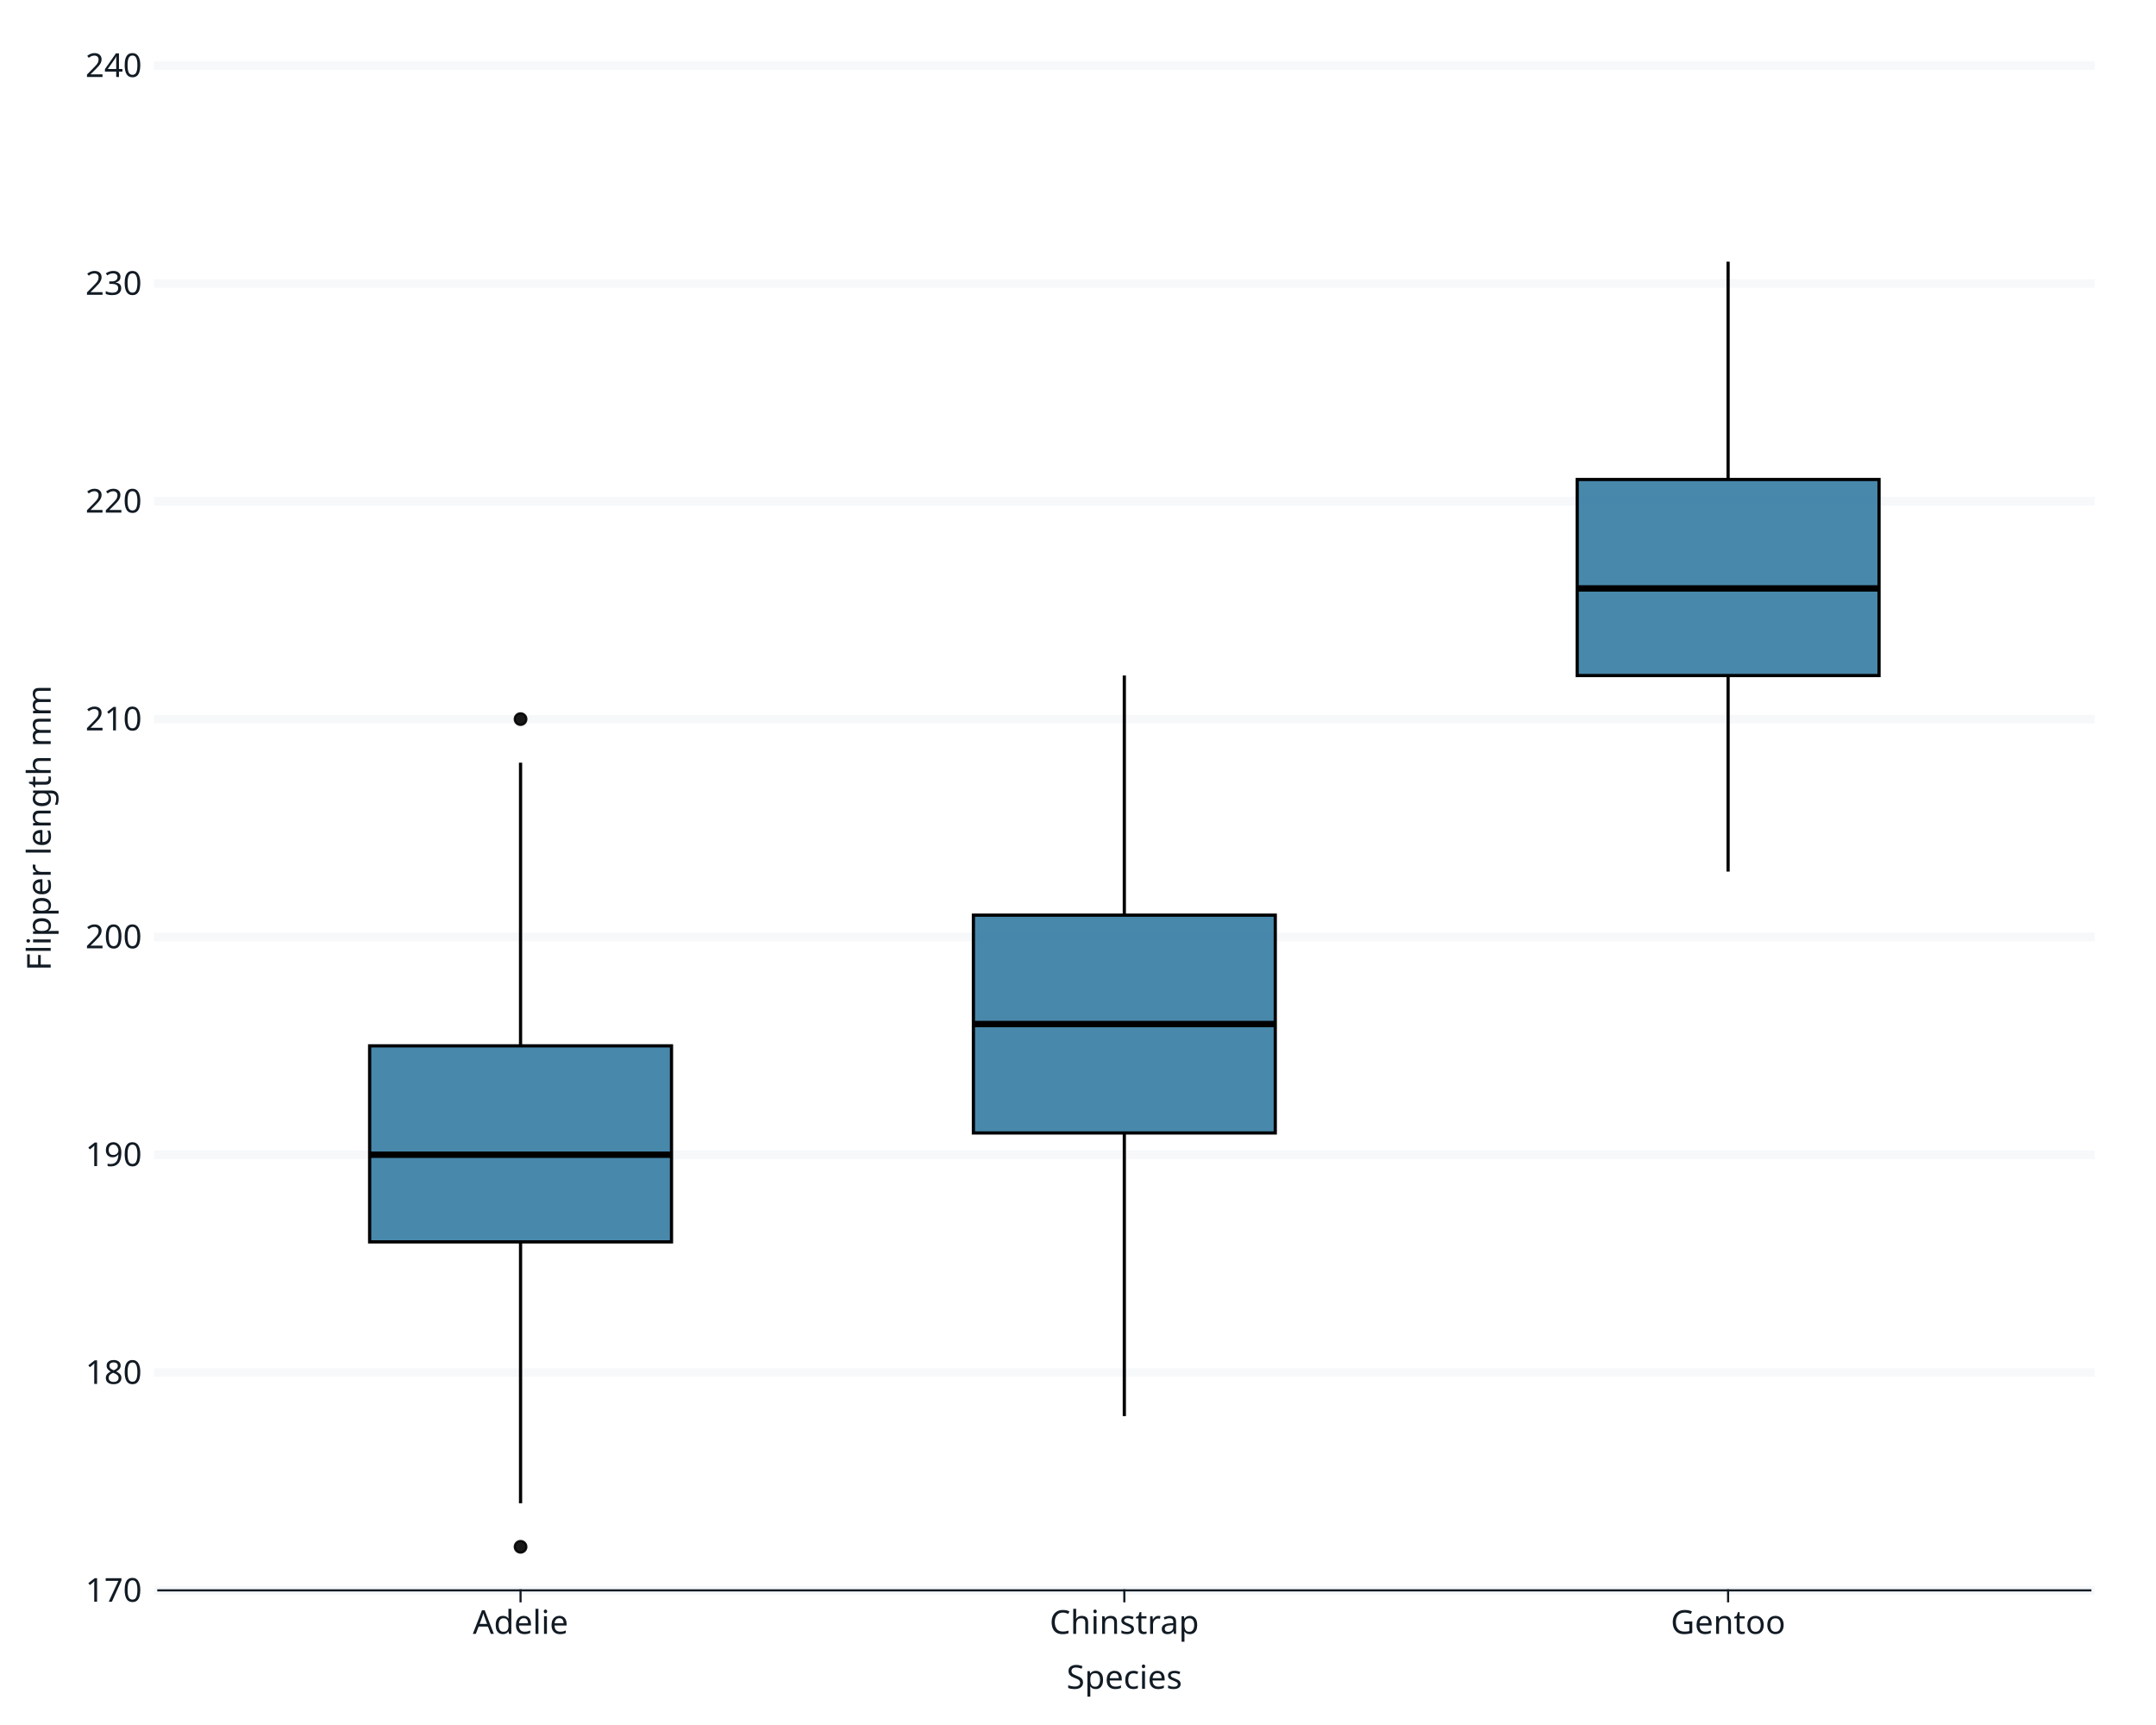
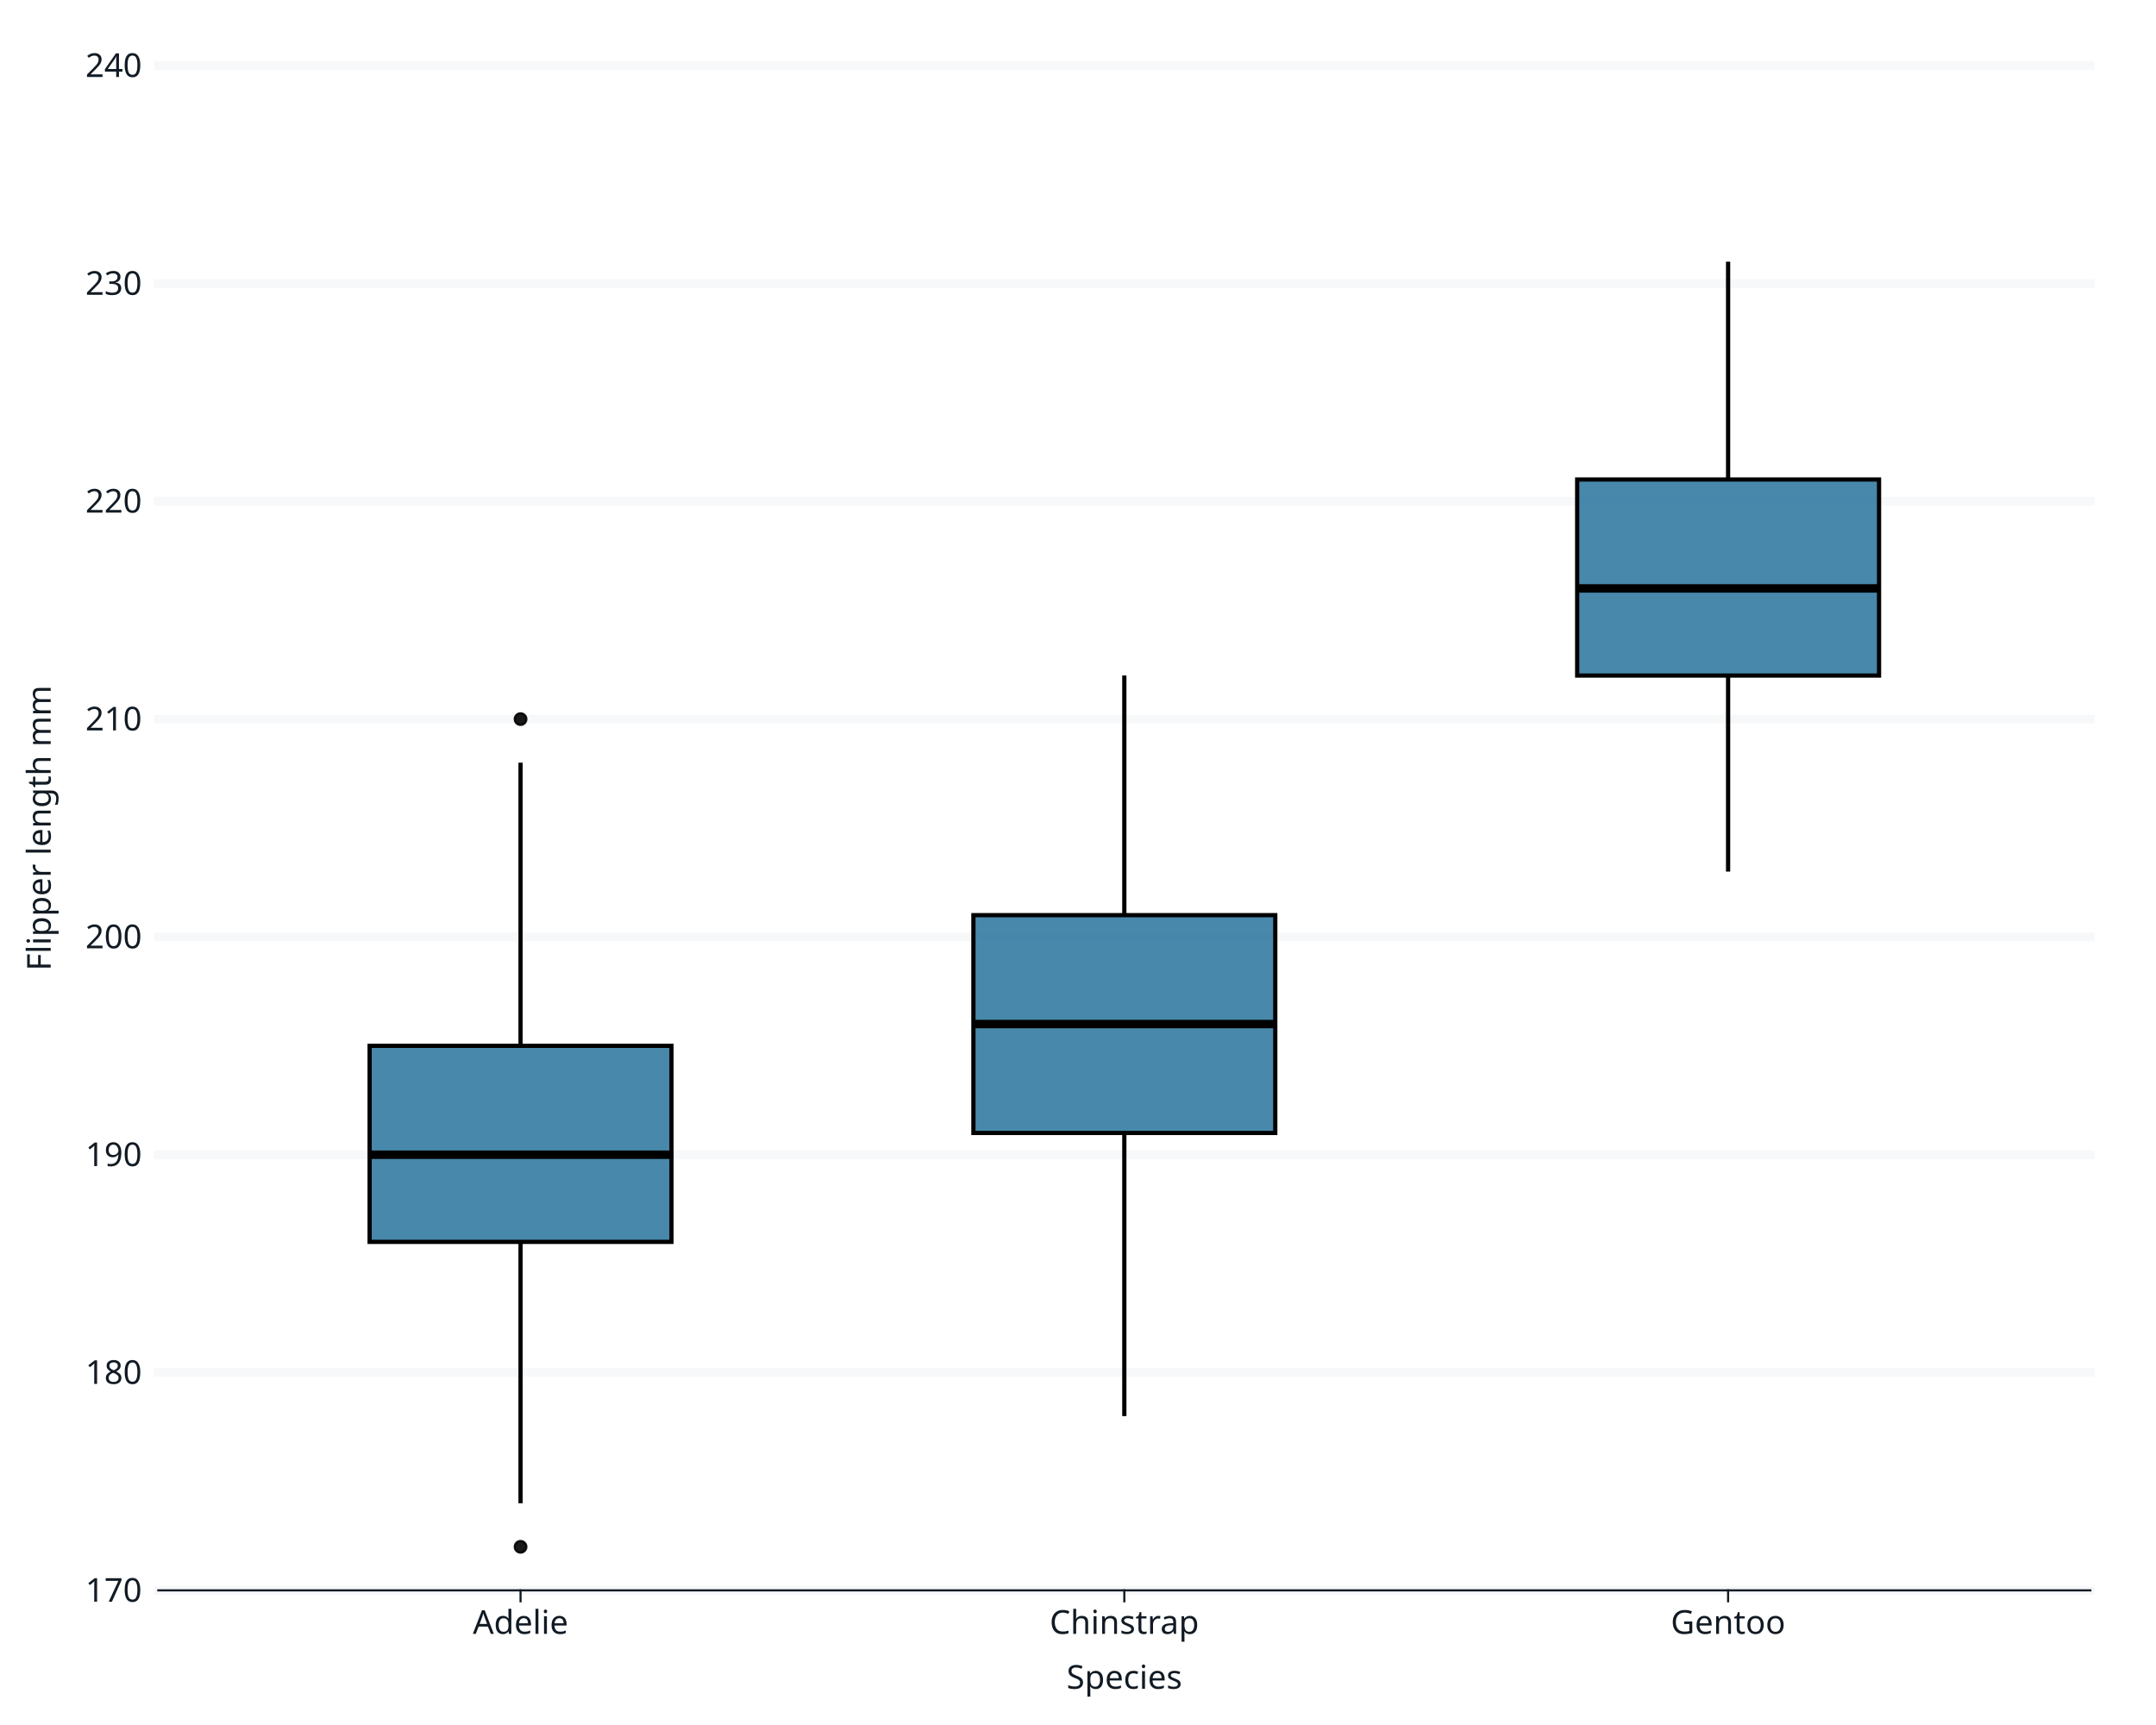
<svg xmlns="http://www.w3.org/2000/svg" class="svglite" data-engine-version="2.0" width="720.00pt" height="576.00pt" viewBox="0 0 720.00 576.00">
  <defs>
    <style type="text/css">
    .svglite line, .svglite polyline, .svglite polygon, .svglite path, .svglite rect, .svglite circle {
      fill: none;
      stroke: #000000;
      stroke-linecap: round;
      stroke-linejoin: round;
      stroke-miterlimit: 10.00;
    }
  </style>
  </defs>
  <rect width="100%" height="100%" style="stroke: none; fill: #FFFFFF;" />
  <defs>
    <clipPath id="cpMC4wMHw3MjAuMDB8MC4wMHw1NzYuMDA=">
      <rect x="0.00" y="0.00" width="720.00" height="576.00" />
    </clipPath>
  </defs>
  <g clip-path="url(#cpMC4wMHw3MjAuMDB8MC4wMHw1NzYuMDA=)">
    <rect x="0.00" y="0.00" width="720.00" height="576.00" style="stroke-width: 0.71; stroke: #FFFFFF; fill: #FFFFFF;" />
    <rect x="52.87" y="21.92" width="645.22" height="509.13" style="stroke-width: 0.71; stroke: #FFFFFF; fill: #FFFFFF;" />
    <polyline points="52.87,531.05 698.08,531.05 " style="stroke-width: 2.85; stroke: #F6F8FA; stroke-linecap: square;" />
    <polyline points="52.87,458.32 698.08,458.32 " style="stroke-width: 2.85; stroke: #F6F8FA; stroke-linecap: square;" />
    <polyline points="52.87,385.58 698.08,385.58 " style="stroke-width: 2.85; stroke: #F6F8FA; stroke-linecap: square;" />
    <polyline points="52.87,312.85 698.08,312.85 " style="stroke-width: 2.85; stroke: #F6F8FA; stroke-linecap: square;" />
    <polyline points="52.87,240.12 698.08,240.12 " style="stroke-width: 2.85; stroke: #F6F8FA; stroke-linecap: square;" />
    <polyline points="52.87,167.38 698.08,167.38 " style="stroke-width: 2.85; stroke: #F6F8FA; stroke-linecap: square;" />
    <polyline points="52.87,94.65 698.08,94.65 " style="stroke-width: 2.85; stroke: #F6F8FA; stroke-linecap: square;" />
    <polyline points="52.87,21.92 698.08,21.92 " style="stroke-width: 2.85; stroke: #F6F8FA; stroke-linecap: square;" />
    <circle cx="173.84" cy="516.50" r="1.95" style="stroke-width: 0.71; stroke: #000000; stroke-opacity: 0.90; fill: #000000; fill-opacity: 0.90;" />
    <circle cx="173.84" cy="240.12" r="1.95" style="stroke-width: 0.71; stroke: #000000; stroke-opacity: 0.90; fill: #000000; fill-opacity: 0.90;" />
-     <line x1="173.84" y1="349.22" x2="173.84" y2="254.66" style="stroke-width: 1.07; stroke-linecap: butt;" />
-     <line x1="173.84" y1="414.68" x2="173.84" y2="501.96" style="stroke-width: 1.07; stroke-linecap: butt;" />
-     <polygon points="123.44,349.22 123.44,414.68 224.25,414.68 224.25,349.22 123.44,349.22 " style="stroke-width: 1.07; stroke-linecap: butt; stroke-linejoin: miter; fill: #357BA2; fill-opacity: 0.90;" />
-     <line x1="123.44" y1="385.58" x2="224.25" y2="385.58" style="stroke-width: 2.13; stroke-linecap: butt; stroke-linejoin: miter;" />
-     <line x1="375.47" y1="305.58" x2="375.47" y2="225.57" style="stroke-width: 1.07; stroke-linecap: butt;" />
-     <line x1="375.47" y1="378.31" x2="375.47" y2="472.86" style="stroke-width: 1.07; stroke-linecap: butt;" />
-     <polygon points="325.07,305.58 325.07,378.31 425.88,378.31 425.88,305.58 325.07,305.58 " style="stroke-width: 1.07; stroke-linecap: butt; stroke-linejoin: miter; fill: #357BA2; fill-opacity: 0.90;" />
-     <line x1="325.07" y1="341.94" x2="425.88" y2="341.94" style="stroke-width: 2.13; stroke-linecap: butt; stroke-linejoin: miter;" />
-     <line x1="577.10" y1="160.11" x2="577.10" y2="87.38" style="stroke-width: 1.07; stroke-linecap: butt;" />
-     <line x1="577.10" y1="225.57" x2="577.10" y2="291.03" style="stroke-width: 1.07; stroke-linecap: butt;" />
-     <polygon points="526.70,160.11 526.70,225.57 627.51,225.57 627.51,160.11 526.70,160.11 " style="stroke-width: 1.07; stroke-linecap: butt; stroke-linejoin: miter; fill: #357BA2; fill-opacity: 0.90;" />
-     <line x1="526.70" y1="196.48" x2="627.51" y2="196.48" style="stroke-width: 2.13; stroke-linecap: butt; stroke-linejoin: miter;" />
+     <line x1="173.84" y1="349.22" x2="173.84" y2="254.66" style="stroke-width: 1.41; stroke-linecap: butt;" />
+     <line x1="173.84" y1="414.68" x2="173.84" y2="501.96" style="stroke-width: 1.41; stroke-linecap: butt;" />
+     <polygon points="123.44,349.22 123.44,414.68 224.25,414.68 224.25,349.22 123.44,349.22 " style="stroke-width: 1.41; stroke-linecap: butt; stroke-linejoin: miter; fill: #357BA2; fill-opacity: 0.90;" />
+     <line x1="123.44" y1="385.58" x2="224.25" y2="385.58" style="stroke-width: 2.82; stroke-linecap: butt; stroke-linejoin: miter;" />
+     <line x1="375.47" y1="305.58" x2="375.47" y2="225.57" style="stroke-width: 1.41; stroke-linecap: butt;" />
+     <line x1="375.47" y1="378.31" x2="375.47" y2="472.86" style="stroke-width: 1.41; stroke-linecap: butt;" />
+     <polygon points="325.07,305.58 325.07,378.31 425.88,378.31 425.88,305.58 325.07,305.58 " style="stroke-width: 1.41; stroke-linecap: butt; stroke-linejoin: miter; fill: #357BA2; fill-opacity: 0.90;" />
+     <line x1="325.07" y1="341.94" x2="425.88" y2="341.94" style="stroke-width: 2.82; stroke-linecap: butt; stroke-linejoin: miter;" />
+     <line x1="577.10" y1="160.11" x2="577.10" y2="87.38" style="stroke-width: 1.41; stroke-linecap: butt;" />
+     <line x1="577.10" y1="225.57" x2="577.10" y2="291.03" style="stroke-width: 1.41; stroke-linecap: butt;" />
+     <polygon points="526.70,160.11 526.70,225.57 627.51,225.57 627.51,160.11 526.70,160.11 " style="stroke-width: 1.41; stroke-linecap: butt; stroke-linejoin: miter; fill: #357BA2; fill-opacity: 0.90;" />
+     <line x1="526.70" y1="196.48" x2="627.51" y2="196.48" style="stroke-width: 2.82; stroke-linecap: butt; stroke-linejoin: miter;" />
    <text x="47.39" y="534.84" text-anchor="end" style="font-size: 11.00px; fill: #121B24; font-family: sans;" textLength="18.35px" lengthAdjust="spacingAndGlyphs">170</text>
    <text x="47.39" y="462.10" text-anchor="end" style="font-size: 11.00px; fill: #121B24; font-family: sans;" textLength="18.35px" lengthAdjust="spacingAndGlyphs">180</text>
    <text x="47.39" y="389.37" text-anchor="end" style="font-size: 11.00px; fill: #121B24; font-family: sans;" textLength="18.35px" lengthAdjust="spacingAndGlyphs">190</text>
    <text x="47.39" y="316.64" text-anchor="end" style="font-size: 11.00px; fill: #121B24; font-family: sans;" textLength="18.35px" lengthAdjust="spacingAndGlyphs">200</text>
    <text x="47.39" y="243.90" text-anchor="end" style="font-size: 11.00px; fill: #121B24; font-family: sans;" textLength="18.35px" lengthAdjust="spacingAndGlyphs">210</text>
    <text x="47.39" y="171.17" text-anchor="end" style="font-size: 11.00px; fill: #121B24; font-family: sans;" textLength="18.35px" lengthAdjust="spacingAndGlyphs">220</text>
    <text x="47.39" y="98.44" text-anchor="end" style="font-size: 11.00px; fill: #121B24; font-family: sans;" textLength="18.35px" lengthAdjust="spacingAndGlyphs">230</text>
    <text x="47.39" y="25.70" text-anchor="end" style="font-size: 11.00px; fill: #121B24; font-family: sans;" textLength="18.35px" lengthAdjust="spacingAndGlyphs">240</text>
    <polyline points="52.87,531.05 698.08,531.05 " style="stroke-width: 0.71; stroke: #121B24; stroke-linecap: square;" />
    <polyline points="173.84,534.70 173.84,531.05 " style="stroke-width: 0.71; stroke: #121B24; stroke-linecap: square;" />
    <polyline points="375.47,534.70 375.47,531.05 " style="stroke-width: 0.71; stroke: #121B24; stroke-linecap: square;" />
    <polyline points="577.10,534.70 577.10,531.05 " style="stroke-width: 0.71; stroke: #121B24; stroke-linecap: square;" />
    <text x="173.84" y="545.56" text-anchor="middle" style="font-size: 11.00px; fill: #121B24; font-family: sans;" textLength="30.58px" lengthAdjust="spacingAndGlyphs">Adelie</text>
    <text x="375.47" y="545.56" text-anchor="middle" style="font-size: 11.00px; fill: #121B24; font-family: sans;" textLength="47.08px" lengthAdjust="spacingAndGlyphs">Chinstrap</text>
    <text x="577.10" y="545.56" text-anchor="middle" style="font-size: 11.00px; fill: #121B24; font-family: sans;" textLength="36.09px" lengthAdjust="spacingAndGlyphs">Gentoo</text>
    <text x="375.47" y="563.90" text-anchor="middle" style="font-size: 11.00px; fill: #121B24; font-family: sans;" textLength="39.14px" lengthAdjust="spacingAndGlyphs">Species</text>
    <text transform="translate(16.93,276.48) rotate(-90)" text-anchor="middle" style="font-size: 11.00px; fill: #121B24; font-family: sans;" textLength="88.04px" lengthAdjust="spacingAndGlyphs">Flipper length mm</text>
  </g>
</svg>
